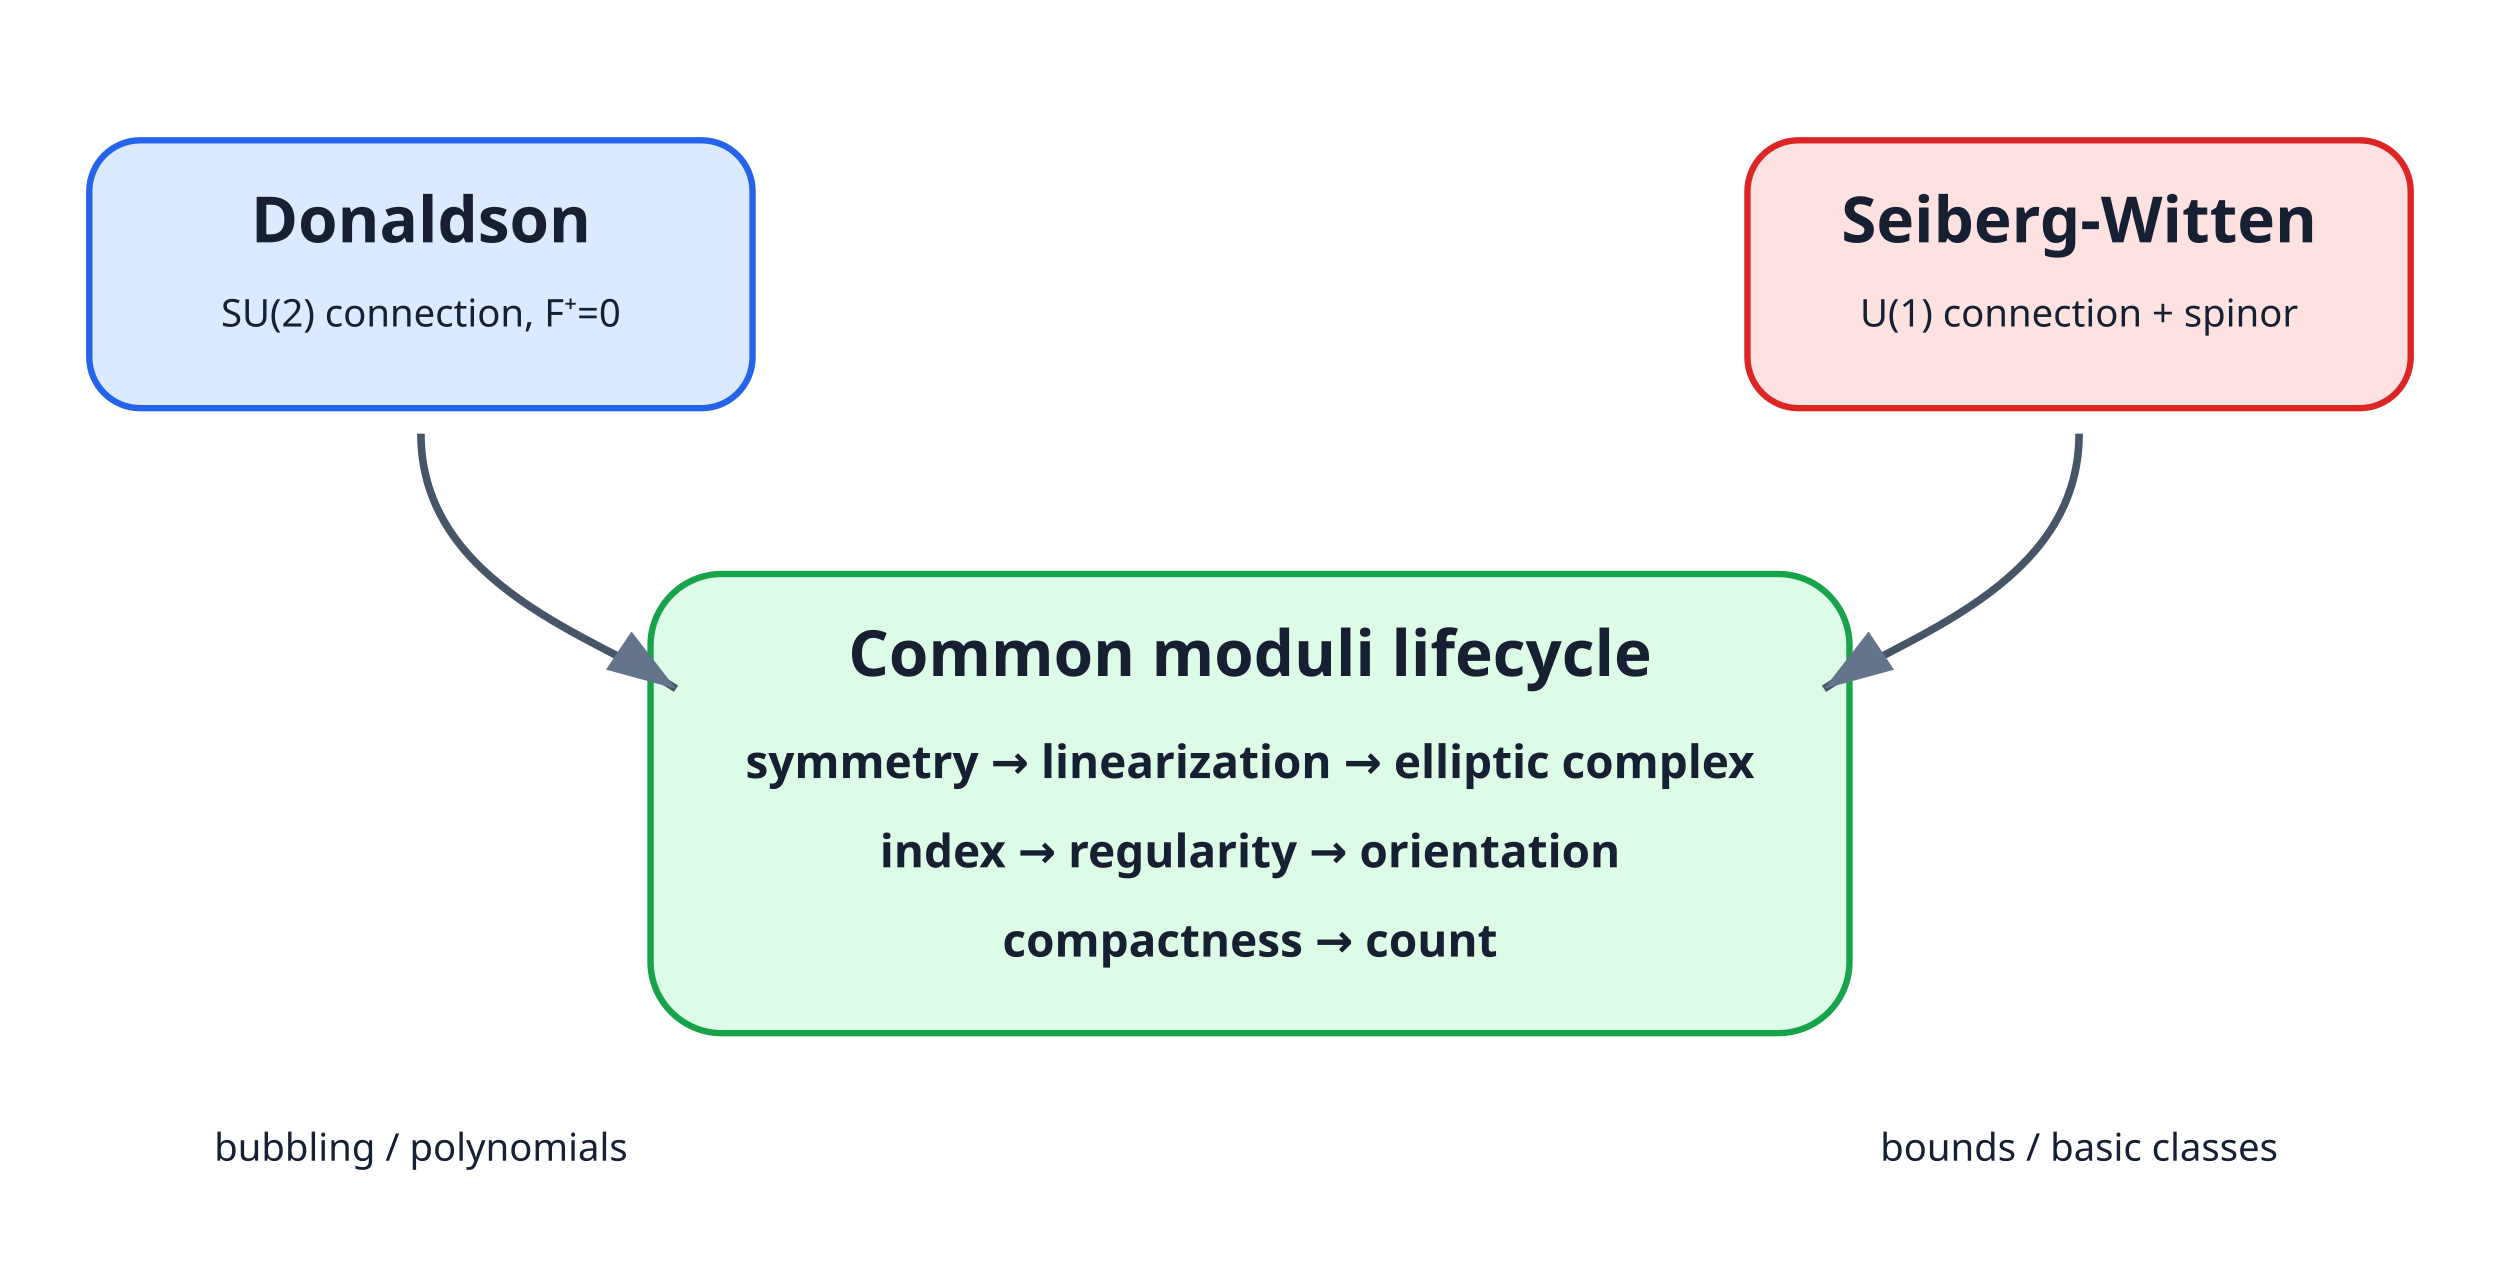
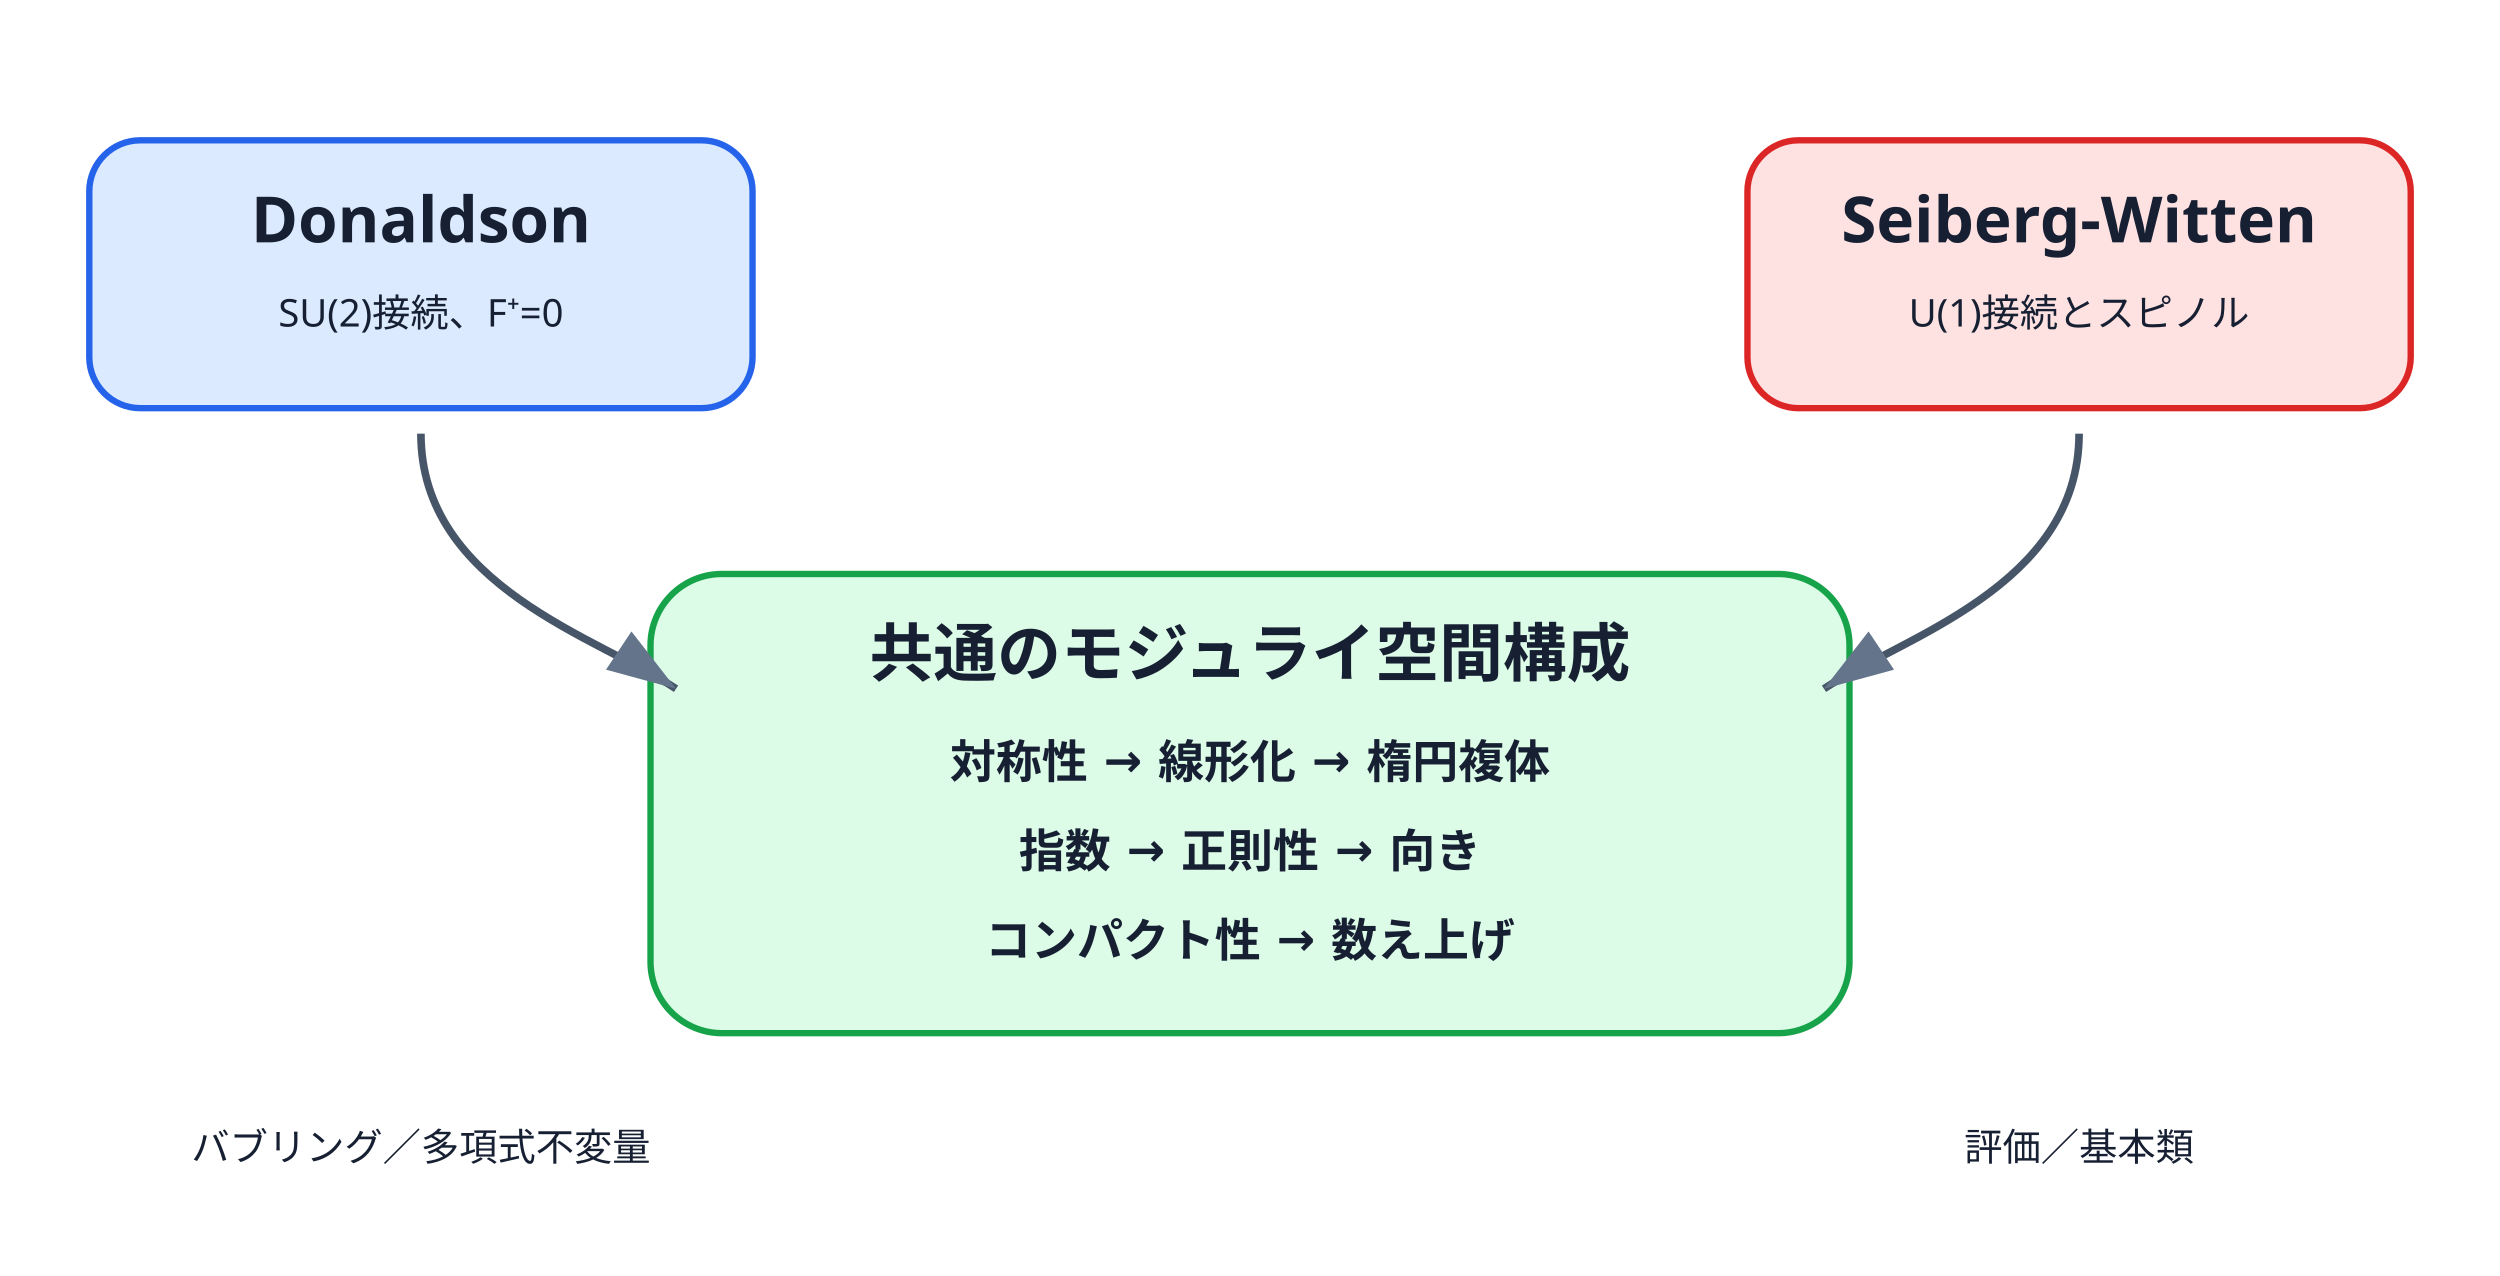
<svg xmlns="http://www.w3.org/2000/svg" viewBox="0 0 980 500" role="img" aria-labelledby="title desc">
  <style>
text{font-family:system-ui,sans-serif;fill:#172033}.box{fill:#f8fafc;stroke:#475569;stroke-width:2.5}.blue{fill:#dbeafe;stroke:#2563eb;stroke-width:2.5}.red{fill:#fee2e2;stroke:#dc2626;stroke-width:2.5}.green{fill:#dcfce7;stroke:#16a34a;stroke-width:2.5}.line{fill:none;stroke:#475569;stroke-width:3}.dash{fill:none;stroke:#64748b;stroke-width:2.5;stroke-dasharray:8 7}.title{font-size:25px;font-weight:700}.label{font-size:18px;font-weight:600}.small{font-size:15px}@media(prefers-color-scheme:dark){text{fill:#f1f5f9}.box{fill:#1e293b;stroke:#cbd5e1}.blue{fill:#172554;stroke:#60a5fa}.red{fill:#450a0a;stroke:#f87171}.green{fill:#052e16;stroke:#4ade80}.line,.dash{stroke:#cbd5e1}}</style>
  <defs>
    <marker id="a" markerWidth="10" markerHeight="10" refX="9" refY="3" orient="auto">
      <path d="M0,0 L0,6 L9,3 z" fill="#64748b" />
    </marker>
  </defs>
  <rect class="blue" x="35" y="55" width="260" height="105" rx="20" />
  <text class="title" x="165" y="95" text-anchor="middle">Donaldson</text>
-   <text class="small" x="165" y="128" text-anchor="middle">SU(2) connection, F⁺=0</text>
+   <text class="small" x="165" y="128" text-anchor="middle">SU(2)接続、F⁺=0</text>
  <rect class="red" x="685" y="55" width="260" height="105" rx="20" />
  <text class="title" x="815" y="95" text-anchor="middle">Seiberg-Witten</text>
-   <text class="small" x="815" y="128" text-anchor="middle">U(1) connection + spinor</text>
+   <text class="small" x="815" y="128" text-anchor="middle">U(1)接続とスピノル</text>
  <rect class="green" x="255" y="225" width="470" height="180" rx="28" />
-   <text class="title" x="490" y="265" text-anchor="middle">Common moduli lifecycle</text>
-   <text class="label" x="490" y="305" text-anchor="middle">symmetry → linearization → elliptic complex</text>
-   <text class="label" x="490" y="340" text-anchor="middle">index → regularity → orientation</text>
-   <text class="label" x="490" y="375" text-anchor="middle">compactness → count</text>
+   <text class="title" x="490" y="265" text-anchor="middle">共通のモジュライ空間構成</text>
+   <text class="label" x="490" y="305" text-anchor="middle">対称性 → 線形化 → 楕円複体</text>
+   <text class="label" x="490" y="340" text-anchor="middle">指数 → 正則性 → 向き</text>
+   <text class="label" x="490" y="375" text-anchor="middle">コンパクト性 → 数え上げ</text>
  <path class="line" d="M165 170 C165 230 235 250 265 270" marker-end="url(#a)" />
  <path class="line" d="M815 170 C815 230 745 250 715 270" marker-end="url(#a)" />
-   <text class="small" x="165" y="455" text-anchor="middle">bubbling / polynomials</text>
-   <text class="small" x="815" y="455" text-anchor="middle">bounds / basic classes</text>
+   <text class="small" x="165" y="455" text-anchor="middle">バブリング／多項式不変量</text>
+   <text class="small" x="815" y="455" text-anchor="middle">評価／基本類</text>
</svg>
